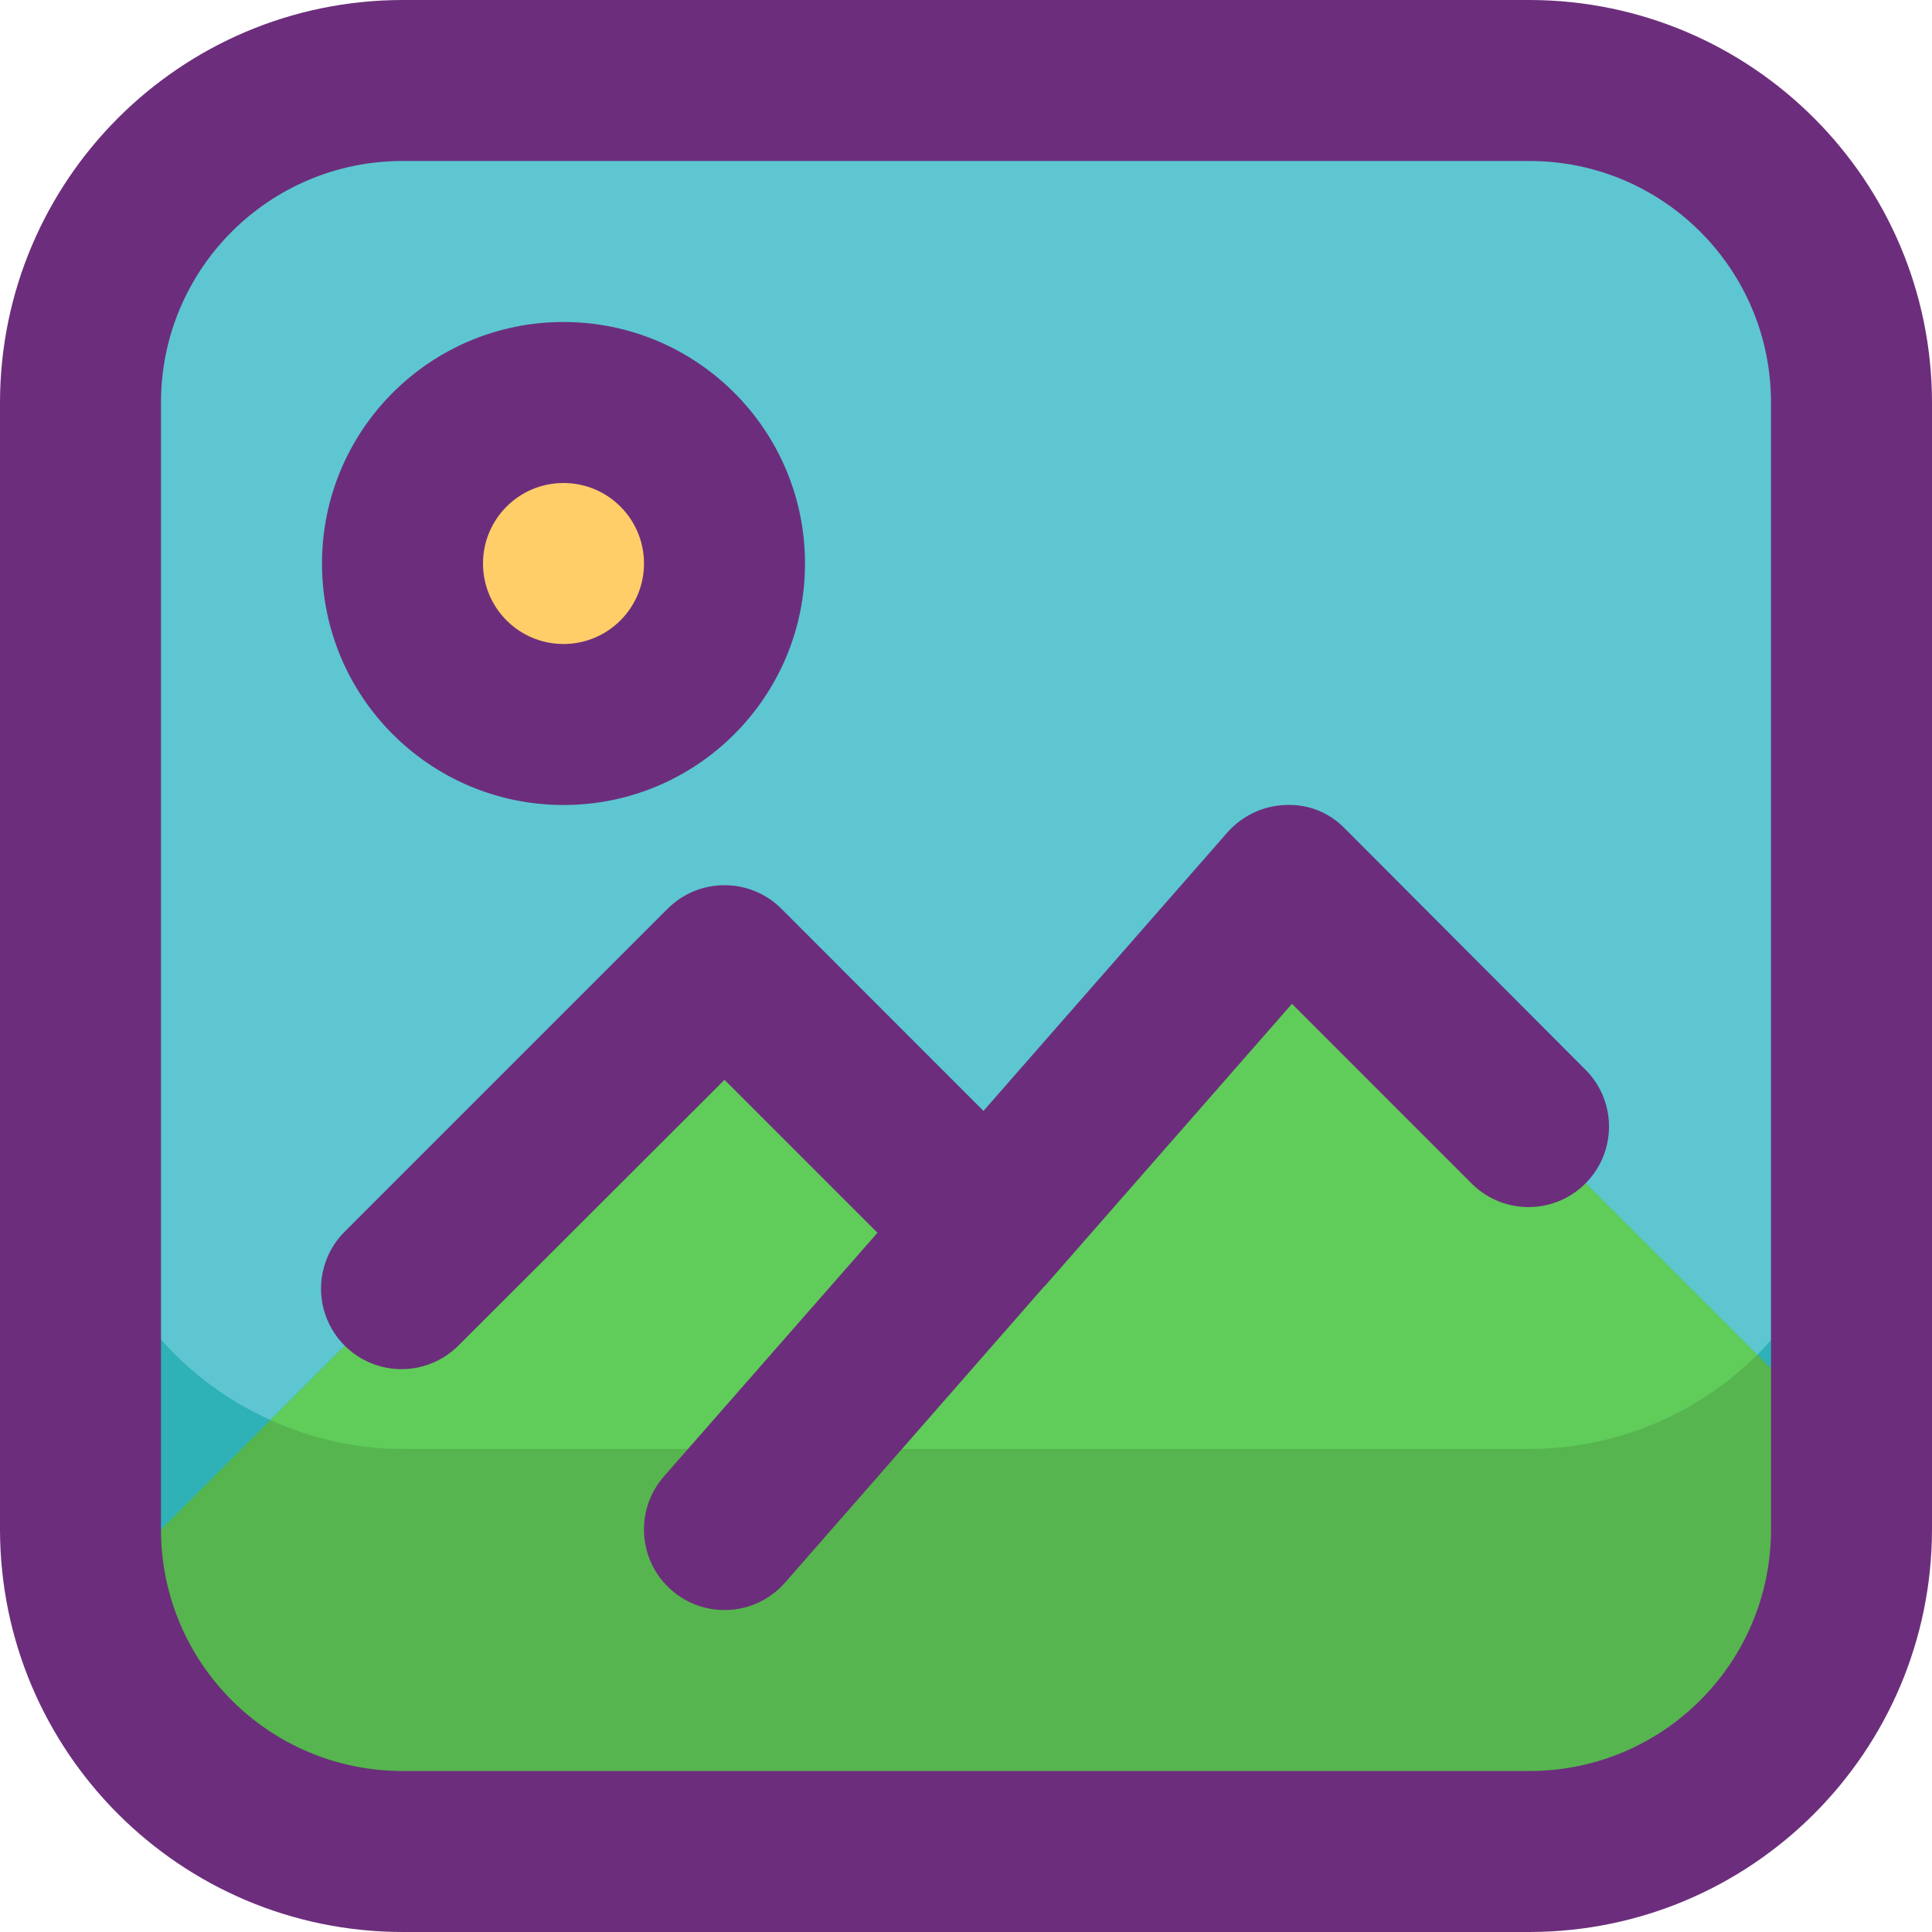
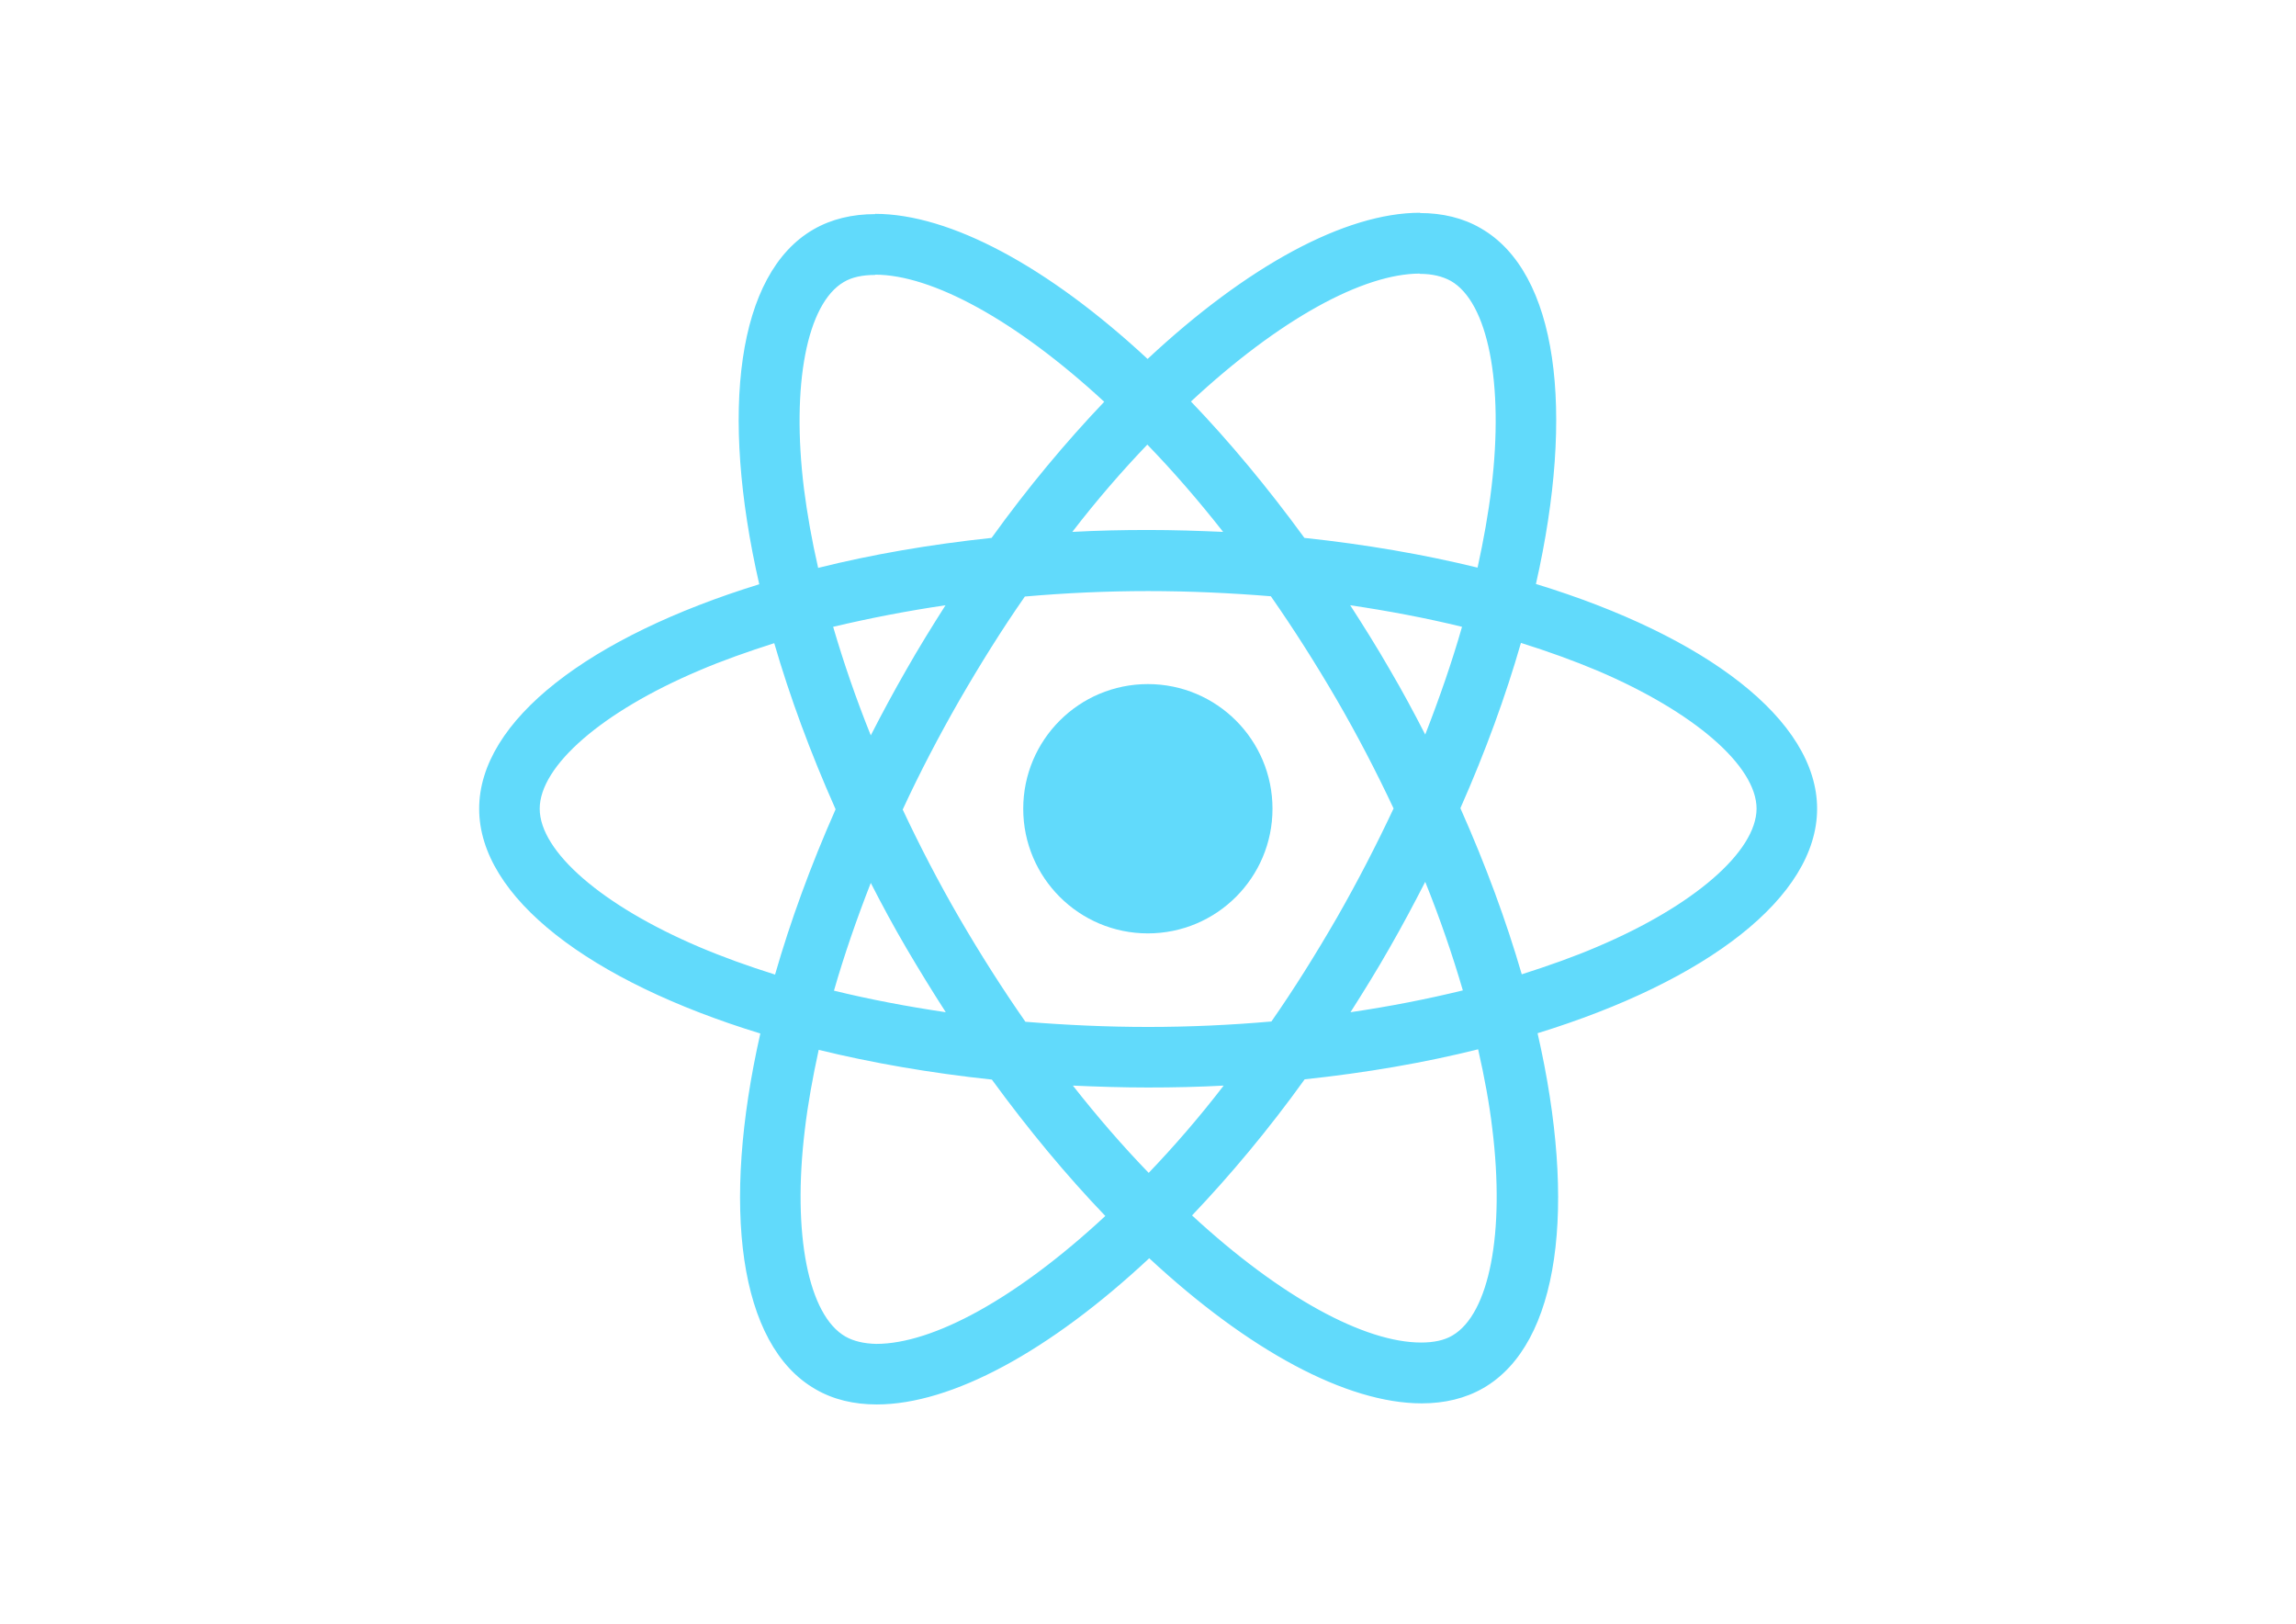
- <svg xmlns="http://www.w3.org/2000/svg" viewBox="0 0 24 24">
-   <defs>
-     <style>.cls-1{fill:#2eb1b7;}.cls-2{fill:#56b54e;}.cls-3{fill:#5dc6d1;}.cls-4{fill:#60cc5a;}.cls-5{fill:#ffce69;}.cls-6{fill:#6c2e7c;}</style>
-   </defs>
-   <g id="Icons">
-     <rect class="cls-1" height="22" rx="4" width="22" x="1" y="1" />
-     <path class="cls-2" d="M23,18v1a4,4,0,0,1-4,4H5a4,4,0,0,1-3.9-3.1l7.19-7.19a1.008,1.008,0,0,1,1.42,0l1.8,1.8a1,1,0,0,0,1.46-.05l2.33-2.65a1,1,0,0,1,1.46-.05Z" />
-     <path class="cls-3" d="M23,5v9a4.025,4.025,0,0,1-1.17,2.83l-5.07-5.07a1,1,0,0,0-1.46.05l-2.33,2.65a1,1,0,0,1-1.46.05l-1.8-1.8a1.008,1.008,0,0,0-1.42,0L3.36,17.64A3.988,3.988,0,0,1,1,14V5A4,4,0,0,1,5,1H19A4,4,0,0,1,23,5Z" />
-     <path class="cls-4" d="M21.83,16.83A4.025,4.025,0,0,1,19,18H5a3.931,3.931,0,0,1-1.64-.36l4.93-4.93a1.008,1.008,0,0,1,1.42,0l1.8,1.8a1,1,0,0,0,1.46-.05l2.33-2.65a1,1,0,0,1,1.46-.05Z" />
-     <circle class="cls-5" cx="7" cy="7" r="2" />
-   </g>
-   <g data-name="Layer 4" id="Layer_4">
-     <path class="cls-6" d="M19,0H5A5.006,5.006,0,0,0,0,5V19a5.006,5.006,0,0,0,5,5H19a5.006,5.006,0,0,0,5-5V5A5.006,5.006,0,0,0,19,0Zm3,19a3,3,0,0,1-3,3H5a3,3,0,0,1-3-3V5A3,3,0,0,1,5,2H19a3,3,0,0,1,3,3Z" />
-     <path class="cls-6" d="M7,10A3,3,0,1,0,4,7,3,3,0,0,0,7,10ZM7,6A1,1,0,1,1,6,7,1,1,0,0,1,7,6Z" />
-     <path class="cls-6" d="M16.707,10.293a.956.956,0,0,0-.74-.293,1.006,1.006,0,0,0-.72.341L12.217,13.8l-2.51-2.511a1,1,0,0,0-1.414,0l-4,4a1,1,0,1,0,1.414,1.414L9,13.414l1.9,1.9L8.247,18.341a1,1,0,0,0,1.506,1.318l3.218-3.678.006,0,.007-.011,3.065-3.5,2.244,2.244a1,1,0,0,0,1.414-1.414Z" />
+ <svg xmlns="http://www.w3.org/2000/svg" viewBox="0 0 841.9 595.3">
+   <g fill="#61DAFB">
+     <path d="M666.3 296.5c0-32.5-40.7-63.3-103.1-82.4 14.4-63.6 8-114.2-20.2-130.4-6.5-3.8-14.1-5.6-22.4-5.6v22.3c4.6 0 8.3.9 11.4 2.6 13.6 7.8 19.5 37.5 14.9 75.7-1.1 9.4-2.9 19.3-5.1 29.4-19.6-4.8-41-8.5-63.5-10.9-13.5-18.5-27.5-35.3-41.6-50 32.6-30.3 63.2-46.9 84-46.9V78c-27.5 0-63.5 19.6-99.9 53.6-36.4-33.8-72.4-53.2-99.9-53.2v22.3c20.7 0 51.4 16.5 84 46.6-14 14.7-28 31.4-41.3 49.9-22.6 2.4-44 6.1-63.6 11-2.3-10-4-19.7-5.2-29-4.7-38.2 1.1-67.9 14.6-75.8 3-1.8 6.9-2.6 11.5-2.6V78.5c-8.4 0-16 1.8-22.6 5.6-28.1 16.2-34.4 66.7-19.9 130.1-62.2 19.2-102.7 49.9-102.7 82.3 0 32.5 40.7 63.3 103.1 82.4-14.4 63.6-8 114.2 20.2 130.4 6.5 3.8 14.1 5.6 22.5 5.6 27.5 0 63.5-19.6 99.9-53.6 36.4 33.8 72.4 53.2 99.9 53.2 8.4 0 16-1.8 22.6-5.6 28.1-16.2 34.4-66.7 19.9-130.1 62-19.1 102.5-49.9 102.5-82.3zm-130.2-66.7c-3.7 12.9-8.3 26.2-13.5 39.5-4.1-8-8.4-16-13.1-24-4.6-8-9.5-15.8-14.4-23.4 14.2 2.1 27.9 4.7 41 7.9zm-45.8 106.5c-7.8 13.5-15.8 26.3-24.1 38.2-14.9 1.3-30 2-45.2 2-15.1 0-30.2-.7-45-1.9-8.3-11.9-16.4-24.6-24.2-38-7.6-13.1-14.5-26.4-20.8-39.8 6.2-13.4 13.2-26.8 20.7-39.9 7.8-13.5 15.8-26.3 24.1-38.2 14.9-1.3 30-2 45.2-2 15.1 0 30.2.7 45 1.9 8.3 11.9 16.4 24.6 24.2 38 7.6 13.1 14.5 26.4 20.8 39.8-6.3 13.4-13.2 26.8-20.7 39.9zm32.3-13c5.4 13.4 10 26.8 13.8 39.8-13.1 3.2-26.9 5.9-41.2 8 4.9-7.7 9.8-15.6 14.4-23.7 4.6-8 8.9-16.1 13-24.1zM421.2 430c-9.3-9.6-18.6-20.3-27.8-32 9 .4 18.2.7 27.5.7 9.4 0 18.7-.2 27.8-.7-9 11.7-18.3 22.4-27.5 32zm-74.4-58.9c-14.2-2.1-27.9-4.7-41-7.9 3.7-12.9 8.3-26.2 13.5-39.5 4.1 8 8.4 16 13.1 24 4.7 8 9.5 15.8 14.4 23.4zM420.7 163c9.3 9.6 18.6 20.3 27.8 32-9-.4-18.2-.7-27.5-.7-9.4 0-18.7.2-27.8.7 9-11.7 18.3-22.4 27.5-32zm-74 58.9c-4.9 7.7-9.8 15.6-14.4 23.7-4.6 8-8.9 16-13 24-5.4-13.4-10-26.8-13.8-39.8 13.1-3.1 26.9-5.8 41.2-7.9zm-90.5 125.2c-35.4-15.1-58.3-34.9-58.3-50.6 0-15.7 22.9-35.6 58.3-50.6 8.6-3.7 18-7 27.7-10.1 5.7 19.6 13.2 40 22.5 60.9-9.2 20.8-16.6 41.1-22.2 60.6-9.9-3.1-19.3-6.5-28-10.2zM310 490c-13.6-7.8-19.5-37.5-14.9-75.7 1.1-9.4 2.9-19.3 5.1-29.4 19.6 4.8 41 8.5 63.5 10.9 13.5 18.5 27.5 35.3 41.6 50-32.6 30.3-63.2 46.9-84 46.9-4.5-.1-8.3-1-11.3-2.7zm237.2-76.2c4.7 38.2-1.1 67.9-14.6 75.8-3 1.8-6.9 2.6-11.5 2.6-20.7 0-51.4-16.5-84-46.6 14-14.7 28-31.4 41.3-49.9 22.6-2.4 44-6.1 63.6-11 2.3 10.1 4.1 19.8 5.2 29.1zm38.5-66.7c-8.6 3.7-18 7-27.7 10.1-5.7-19.6-13.2-40-22.5-60.9 9.2-20.8 16.6-41.1 22.2-60.6 9.9 3.1 19.3 6.5 28.1 10.2 35.4 15.1 58.3 34.9 58.3 50.6-.1 15.7-23 35.6-58.4 50.6zM320.8 78.4z" />
+     <circle cx="420.9" cy="296.5" r="45.7" />
+     <path d="M520.5 78.1z" />
  </g>
</svg>
